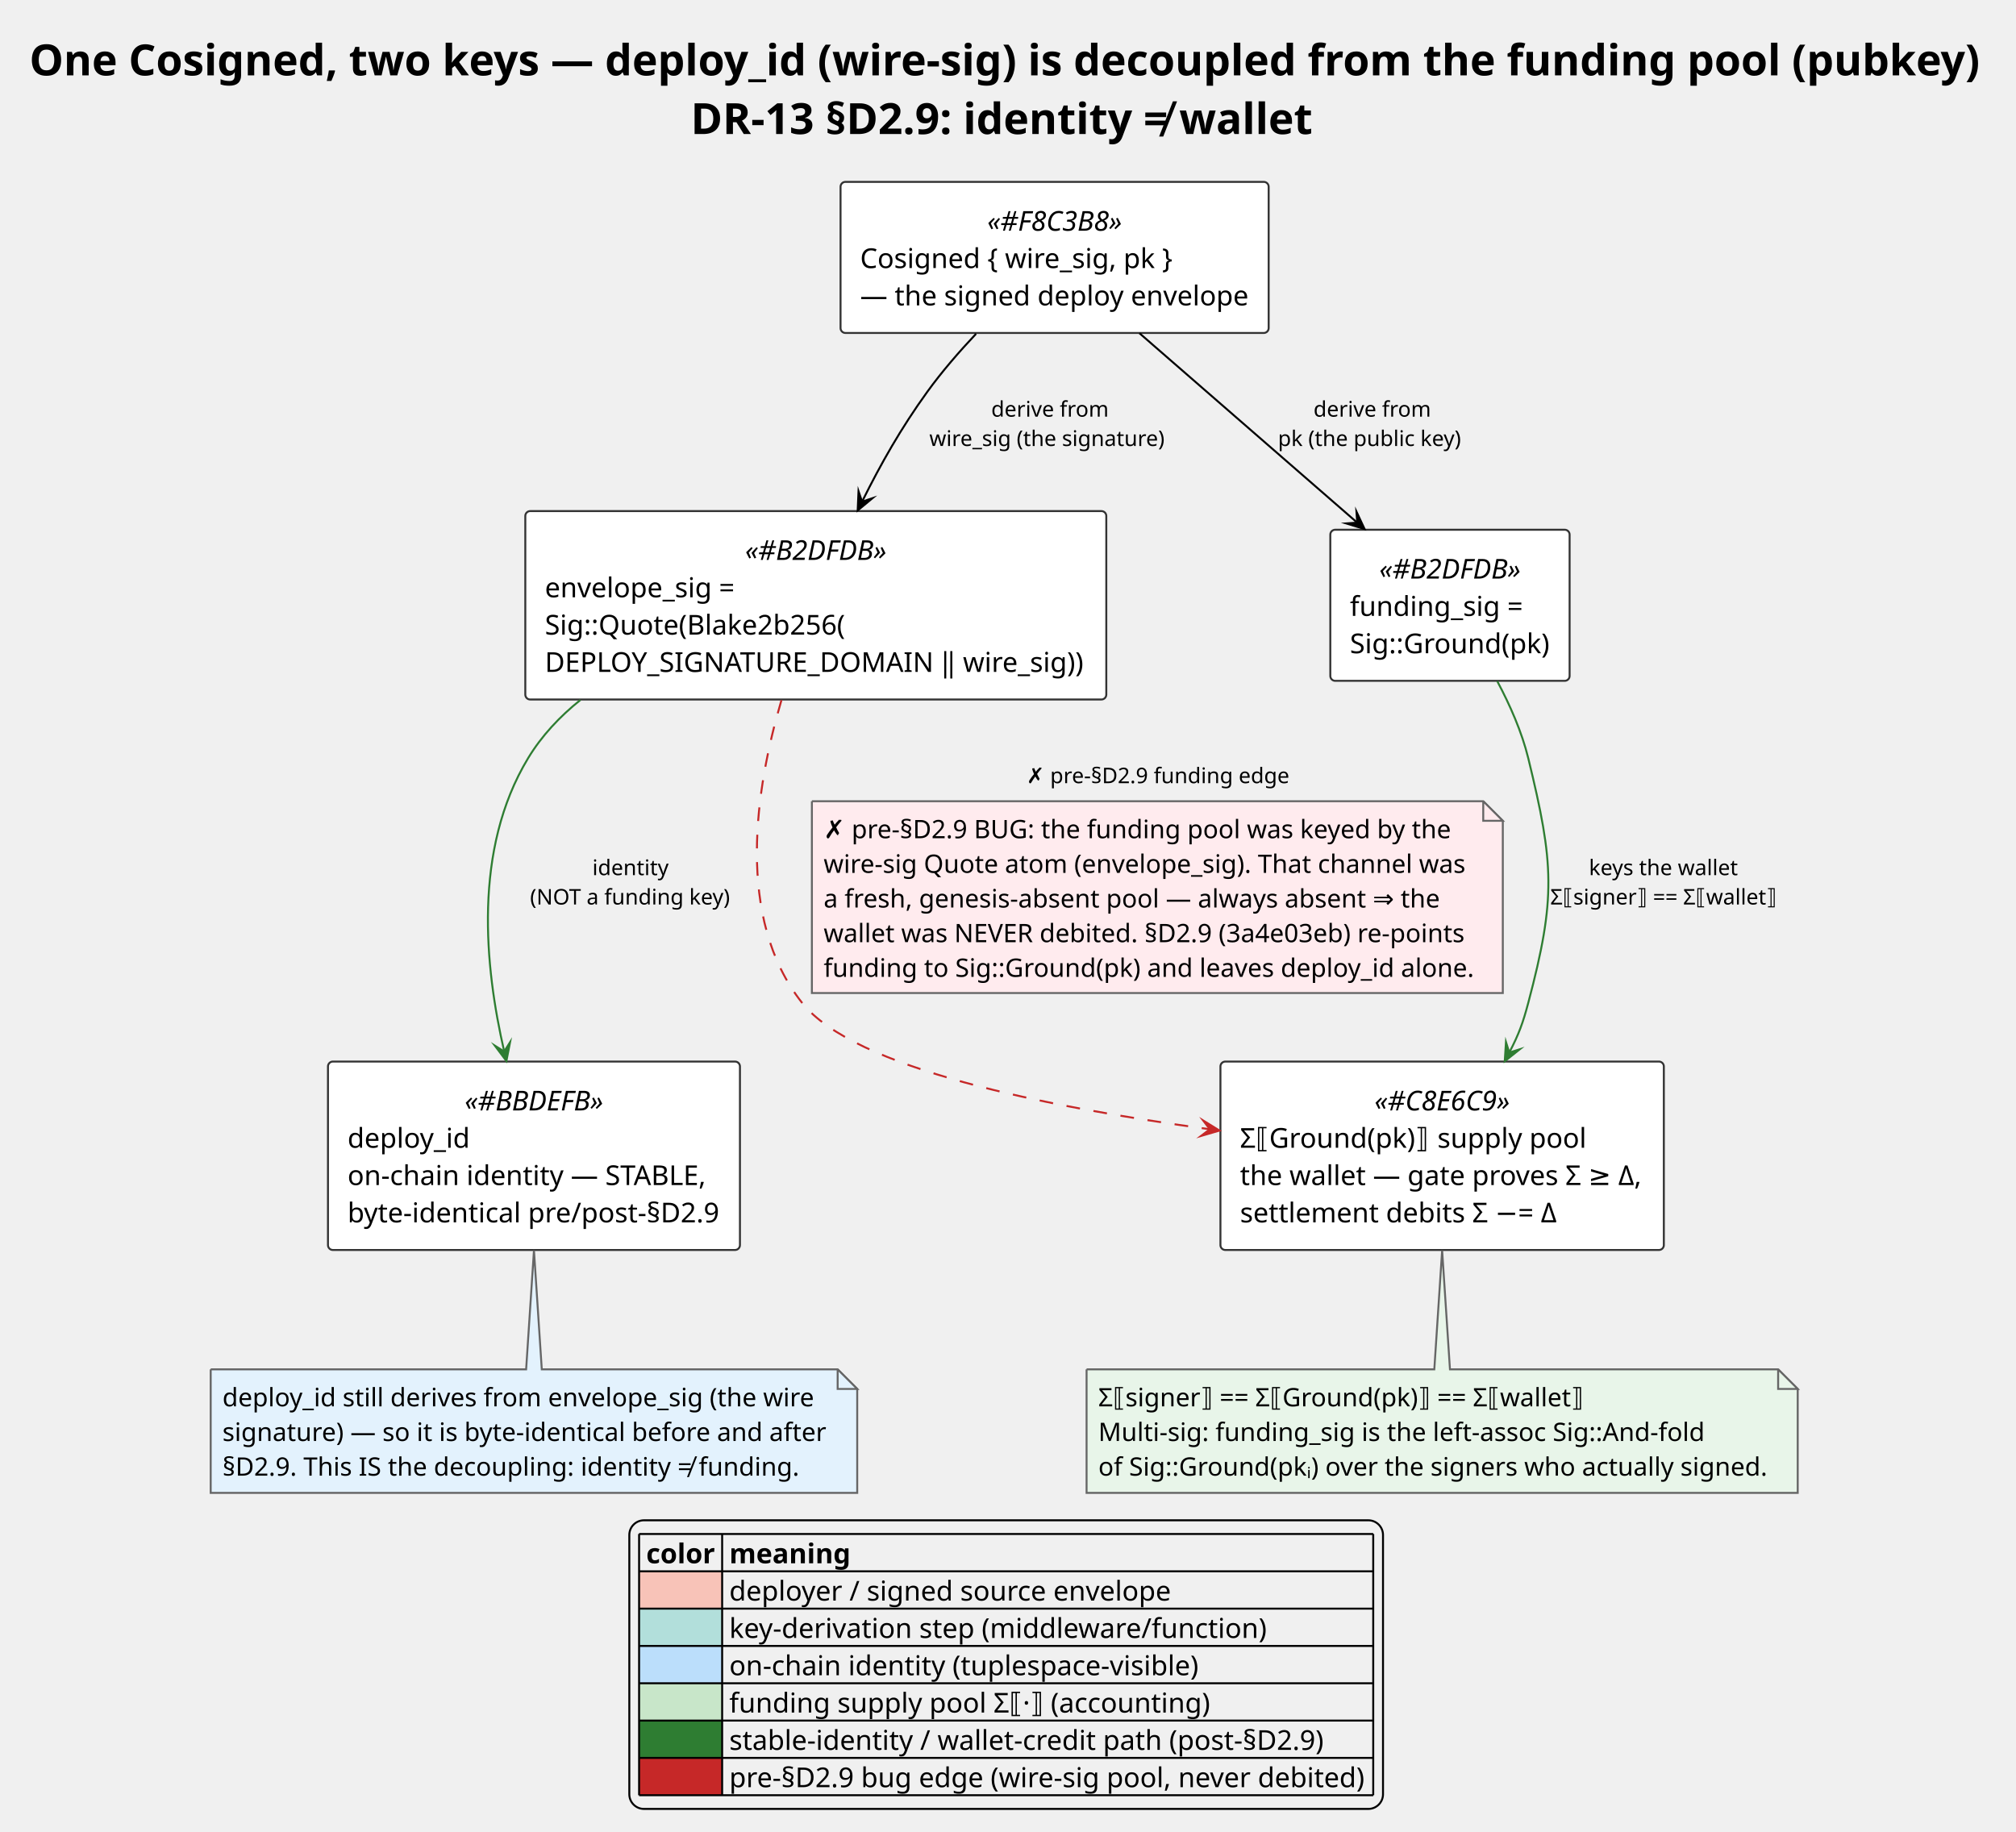
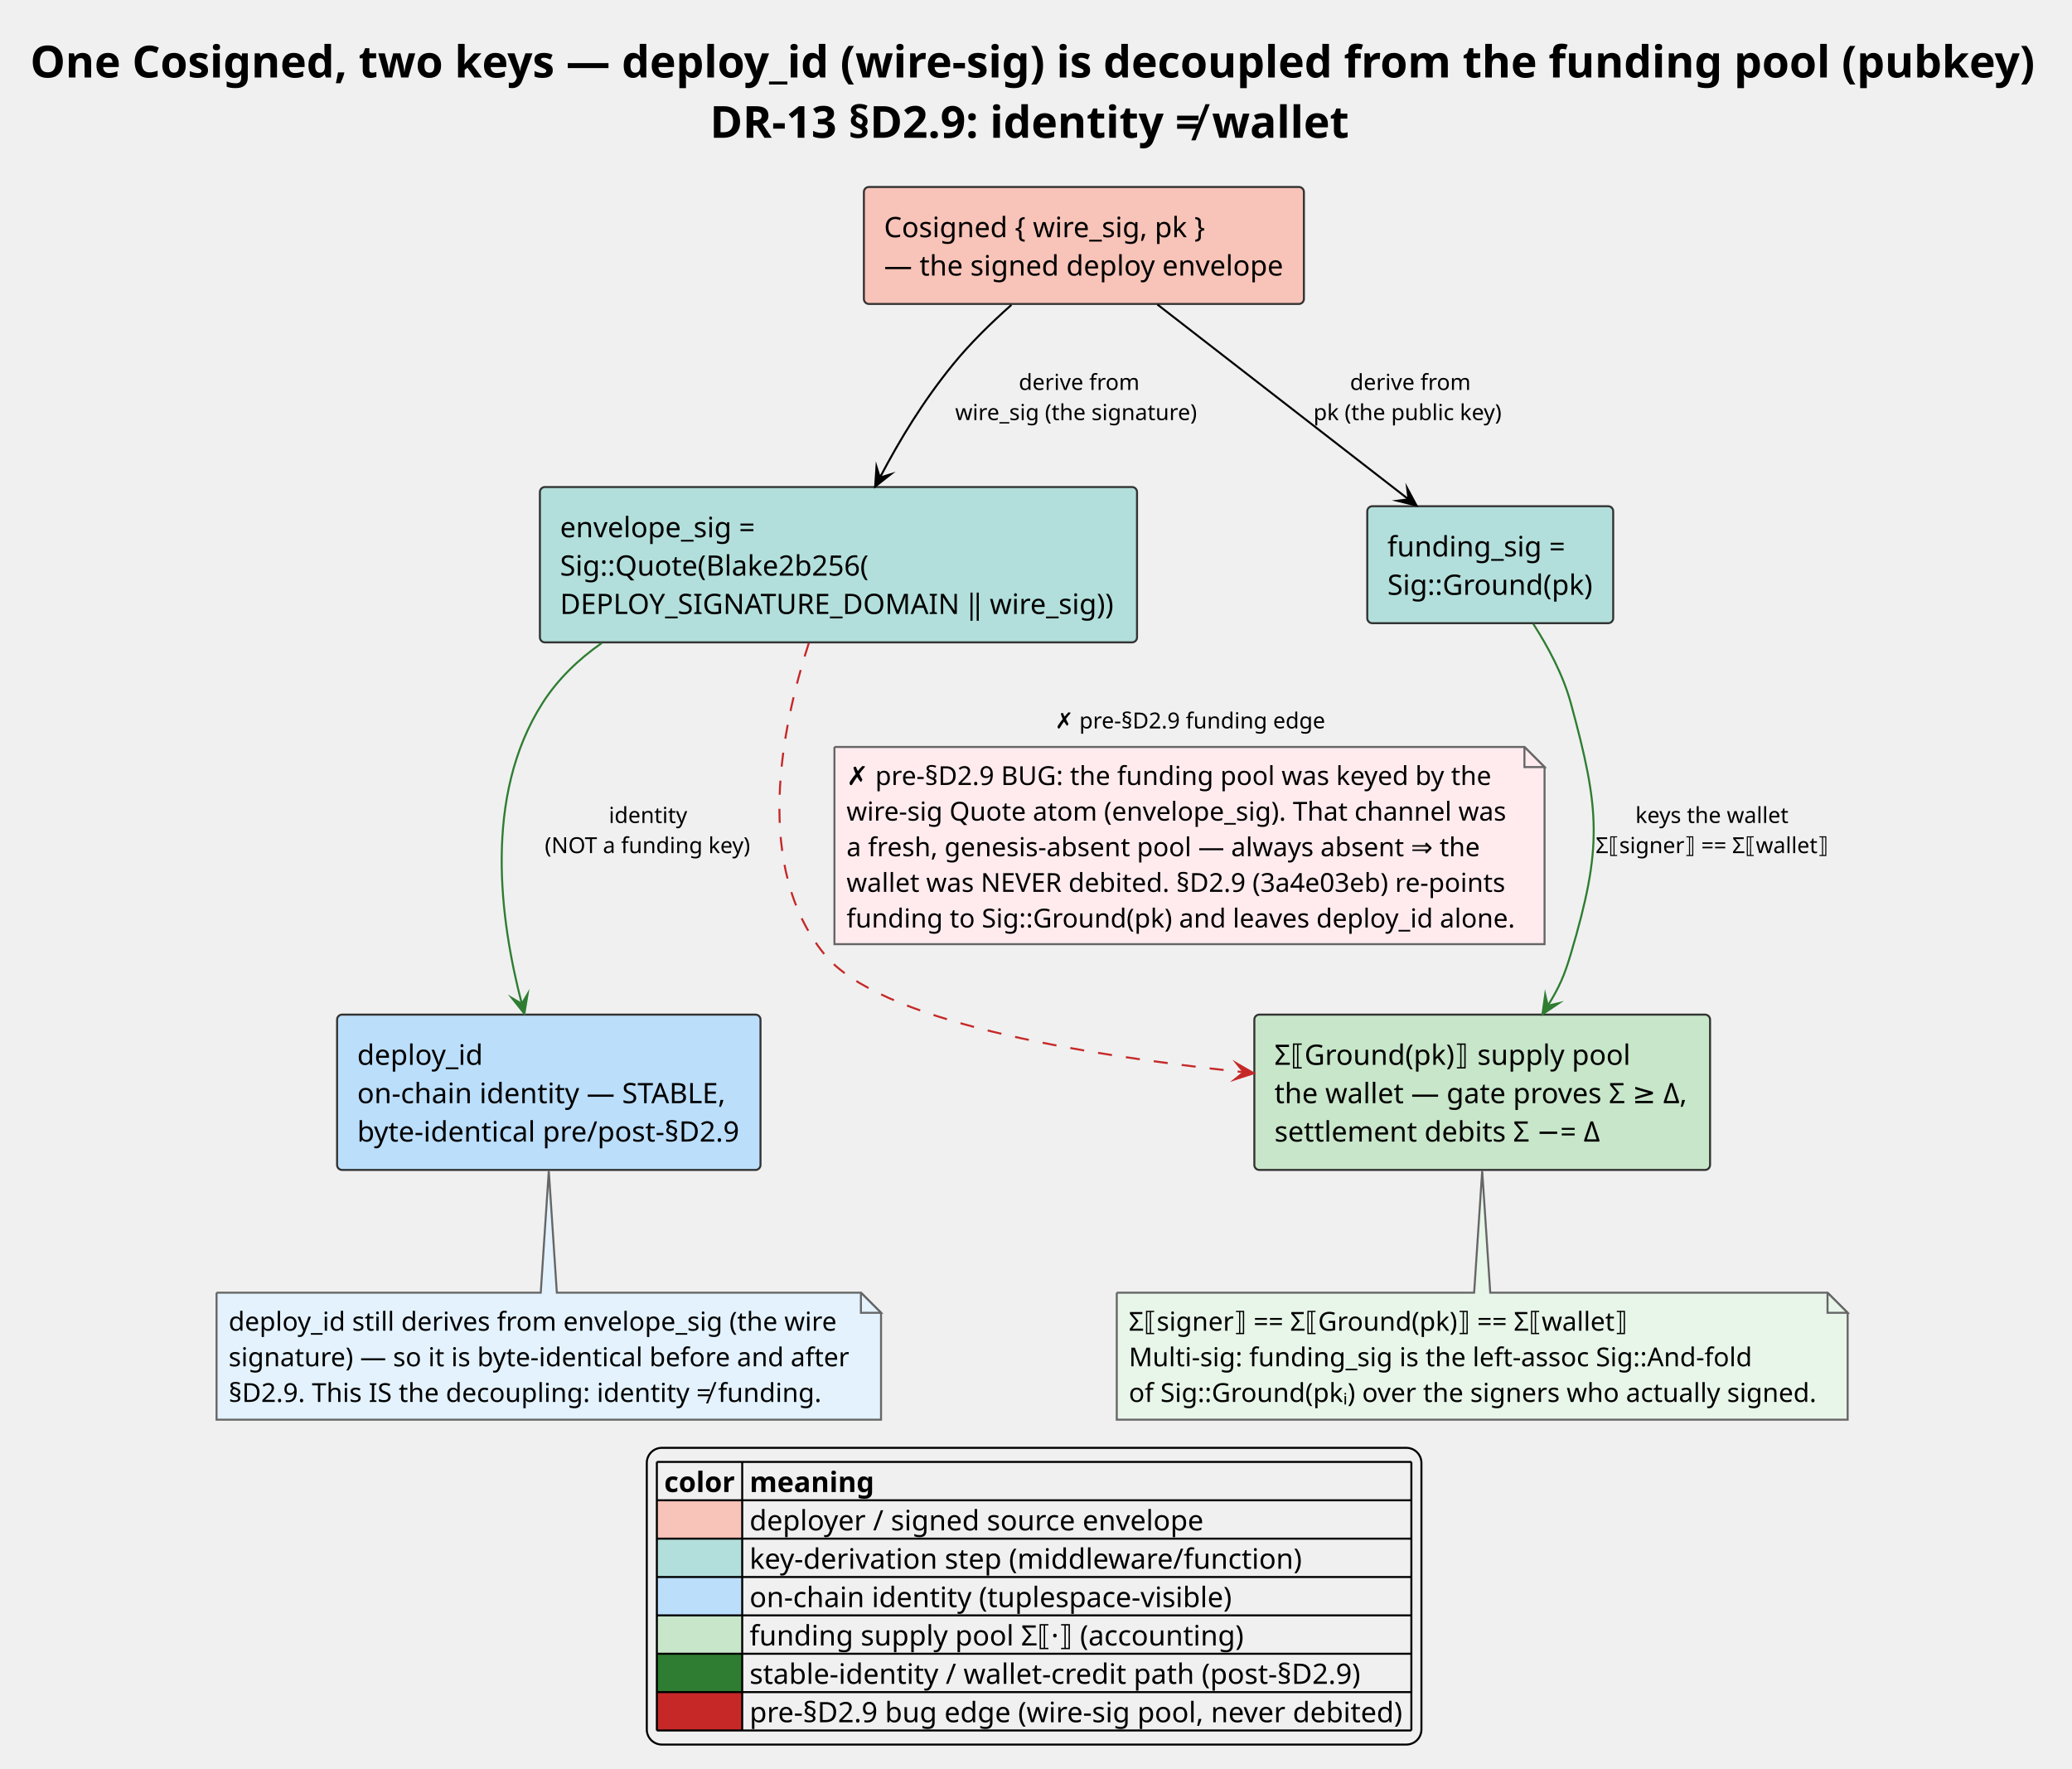
- <svg xmlns="http://www.w3.org/2000/svg" contentStyleType="text/css" data-diagram-type="DESCRIPTION" height="936px" preserveAspectRatio="none" style="width:1030px;height:936px;background:#FFFFFF;" version="1.1" viewBox="0 0 1030 936" width="1030px" zoomAndPan="magnify">
+ <svg xmlns="http://www.w3.org/2000/svg" contentStyleType="text/css" data-diagram-type="DESCRIPTION" height="879px" preserveAspectRatio="none" style="width:1030px;height:879px;background:#FFFFFF;" version="1.1" viewBox="0 0 1030 879" width="1030px" zoomAndPan="magnify">
  <defs />
  <g>
    <g class="title" data-source-line="25">
      <text fill="#000000" font-family="'sans-serif'" font-size="22" font-weight="700" lengthAdjust="spacing" textLength="998.121" x="15" y="38.518">One Cosigned, two keys — deploy_id (wire-sig) is decoupled from the funding pool (pubkey)</text>
      <text fill="#000000" font-family="'sans-serif'" font-size="22" font-weight="700" lengthAdjust="spacing" textLength="322.343" x="352.889" y="68.482">DR-13 §D2.9: identity ≠ wallet</text>
    </g>
    <g class="entity" data-qualified-name="SRC" data-source-line="27" id="ent0001">
-       <rect fill="#FFFFFF" height="77.204" rx="2.5" ry="2.5" style="stroke:#333333;stroke-width:1;" width="218.729" x="429.446" y="92.928" />
-       <text fill="#000000" font-family="'sans-serif'" font-size="14" font-style="italic" lengthAdjust="spacing" textLength="68.838" x="504.392" y="117.894">«#F8C3B8»</text>
-       <text fill="#000000" font-family="'sans-serif'" font-size="14" lengthAdjust="spacing" textLength="159.879" x="439.446" y="136.962">Cosigned { wire_sig, pk }</text>
-       <text fill="#000000" font-family="'sans-serif'" font-size="14" lengthAdjust="spacing" textLength="198.729" x="439.446" y="156.03">— the signed deploy envelope</text>
+       <rect fill="#F8C3B8" height="58.136" rx="2.5" ry="2.5" style="stroke:#333333;stroke-width:1;" width="218.729" x="429.446" y="92.928" />
+       <text fill="#000000" font-family="'sans-serif'" font-size="14" lengthAdjust="spacing" textLength="159.879" x="439.446" y="117.894">Cosigned { wire_sig, pk }</text>
+       <text fill="#000000" font-family="'sans-serif'" font-size="14" lengthAdjust="spacing" textLength="198.729" x="439.446" y="136.962">— the signed deploy envelope</text>
    </g>
    <g class="entity" data-qualified-name="ENV" data-source-line="29" id="ent0002">
-       <rect fill="#FFFFFF" height="96.272" rx="2.5" ry="2.5" style="stroke:#333333;stroke-width:1;" width="296.835" x="268.386" y="261.138" />
-       <text fill="#000000" font-family="'sans-serif'" font-size="14" font-style="italic" lengthAdjust="spacing" textLength="72.268" x="380.67" y="286.104">«#B2DFDB»</text>
-       <text fill="#000000" font-family="'sans-serif'" font-size="14" lengthAdjust="spacing" textLength="96.936" x="278.386" y="305.172">envelope_sig =</text>
-       <text fill="#000000" font-family="'sans-serif'" font-size="14" lengthAdjust="spacing" textLength="153.397" x="278.386" y="324.24">Sig::Quote(Blake2b256(</text>
-       <text fill="#000000" font-family="'sans-serif'" font-size="14" lengthAdjust="spacing" textLength="276.835" x="278.386" y="343.308">DEPLOY_SIGNATURE_DOMAIN ‖ wire_sig))</text>
+       <rect fill="#B2DFDB" height="77.204" rx="2.5" ry="2.5" style="stroke:#333333;stroke-width:1;" width="296.835" x="268.386" y="242.058" />
+       <text fill="#000000" font-family="'sans-serif'" font-size="14" lengthAdjust="spacing" textLength="96.936" x="278.386" y="267.024">envelope_sig =</text>
+       <text fill="#000000" font-family="'sans-serif'" font-size="14" lengthAdjust="spacing" textLength="153.397" x="278.386" y="286.092">Sig::Quote(Blake2b256(</text>
+       <text fill="#000000" font-family="'sans-serif'" font-size="14" lengthAdjust="spacing" textLength="276.835" x="278.386" y="305.16">DEPLOY_SIGNATURE_DOMAIN ‖ wire_sig))</text>
    </g>
    <g class="entity" data-qualified-name="FUND" data-source-line="30" id="ent0003">
-       <rect fill="#FFFFFF" height="77.204" rx="2.5" ry="2.5" style="stroke:#333333;stroke-width:1;" width="122.256" x="679.676" y="270.668" />
-       <text fill="#000000" font-family="'sans-serif'" font-size="14" font-style="italic" lengthAdjust="spacing" textLength="72.268" x="704.67" y="295.634">«#B2DFDB»</text>
-       <text fill="#000000" font-family="'sans-serif'" font-size="14" lengthAdjust="spacing" textLength="88.396" x="689.676" y="314.702">funding_sig =</text>
-       <text fill="#000000" font-family="'sans-serif'" font-size="14" lengthAdjust="spacing" textLength="102.256" x="689.676" y="333.77">Sig::Ground(pk)</text>
+       <rect fill="#B2DFDB" height="58.136" rx="2.5" ry="2.5" style="stroke:#333333;stroke-width:1;" width="122.256" x="679.676" y="251.598" />
+       <text fill="#000000" font-family="'sans-serif'" font-size="14" lengthAdjust="spacing" textLength="88.396" x="689.676" y="276.564">funding_sig =</text>
+       <text fill="#000000" font-family="'sans-serif'" font-size="14" lengthAdjust="spacing" textLength="102.256" x="689.676" y="295.632">Sig::Ground(pk)</text>
    </g>
    <g class="entity" data-qualified-name="DID" data-source-line="32" id="ent0004">
-       <rect fill="#FFFFFF" height="96.272" rx="2.5" ry="2.5" style="stroke:#333333;stroke-width:1;" width="210.483" x="167.566" y="542.408" />
-       <text fill="#000000" font-family="'sans-serif'" font-size="14" font-style="italic" lengthAdjust="spacing" textLength="70.812" x="237.402" y="567.374">«#BBDEFB»</text>
-       <text fill="#000000" font-family="'sans-serif'" font-size="14" lengthAdjust="spacing" textLength="62.776" x="177.566" y="586.442">deploy_id</text>
-       <text fill="#000000" font-family="'sans-serif'" font-size="14" lengthAdjust="spacing" textLength="184.057" x="177.566" y="605.51">on-chain identity — STABLE,</text>
-       <text fill="#000000" font-family="'sans-serif'" font-size="14" lengthAdjust="spacing" textLength="190.483" x="177.566" y="624.578">byte-identical pre/post-§D2.9</text>
+       <rect fill="#BBDEFB" height="77.204" rx="2.5" ry="2.5" style="stroke:#333333;stroke-width:1;" width="210.483" x="167.566" y="504.268" />
+       <text fill="#000000" font-family="'sans-serif'" font-size="14" lengthAdjust="spacing" textLength="62.776" x="177.566" y="529.234">deploy_id</text>
+       <text fill="#000000" font-family="'sans-serif'" font-size="14" lengthAdjust="spacing" textLength="184.057" x="177.566" y="548.302">on-chain identity — STABLE,</text>
+       <text fill="#000000" font-family="'sans-serif'" font-size="14" lengthAdjust="spacing" textLength="190.483" x="177.566" y="567.37">byte-identical pre/post-§D2.9</text>
    </g>
    <g class="entity" data-qualified-name="POOL" data-source-line="33" id="ent0005">
-       <rect fill="#FFFFFF" height="96.272" rx="2.5" ry="2.5" style="stroke:#333333;stroke-width:1;" width="226.54" x="623.536" y="542.408" />
-       <text fill="#000000" font-family="'sans-serif'" font-size="14" font-style="italic" lengthAdjust="spacing" textLength="69.174" x="702.219" y="567.374">«#C8E6C9»</text>
-       <text fill="#000000" font-family="'sans-serif'" font-size="14" lengthAdjust="spacing" textLength="180.127" x="633.536" y="586.442">Σ⟦Ground(pk)⟧  supply pool</text>
-       <text fill="#000000" font-family="'sans-serif'" font-size="14" lengthAdjust="spacing" textLength="206.54" x="633.536" y="605.51">the wallet — gate proves Σ ≥ Δ,</text>
-       <text fill="#000000" font-family="'sans-serif'" font-size="14" lengthAdjust="spacing" textLength="158.927" x="633.536" y="624.578">settlement debits Σ −= Δ</text>
+       <rect fill="#C8E6C9" height="77.204" rx="2.5" ry="2.5" style="stroke:#333333;stroke-width:1;" width="226.54" x="623.536" y="504.268" />
+       <text fill="#000000" font-family="'sans-serif'" font-size="14" lengthAdjust="spacing" textLength="180.127" x="633.536" y="529.234">Σ⟦Ground(pk)⟧  supply pool</text>
+       <text fill="#000000" font-family="'sans-serif'" font-size="14" lengthAdjust="spacing" textLength="206.54" x="633.536" y="548.302">the wallet — gate proves Σ ≥ Δ,</text>
+       <text fill="#000000" font-family="'sans-serif'" font-size="14" lengthAdjust="spacing" textLength="158.927" x="633.536" y="567.37">settlement debits Σ −= Δ</text>
    </g>
    <g class="entity" data-qualified-name="GMN11" data-source-line="54" id="ent0012">
-       <path d="M555.146,699.678 L555.146,762.796 A0,0 0 0 0 555.146,762.796 L918.475,762.796 A0,0 0 0 0 918.475,762.796 L918.475,709.678 L908.475,699.678 L740.806,699.678 L736.806,638.888 L732.806,699.678 L555.146,699.678 A0,0 0 0 0 555.146,699.678" fill="#E8F5E9" style="stroke:#666666;stroke-width:1;" />
-       <path d="M908.475,699.678 L908.475,709.678 L918.475,709.678 L908.475,699.678" fill="#E8F5E9" style="stroke:#666666;stroke-width:1;" />
-       <text fill="#000000" font-family="'sans-serif'" font-size="13" lengthAdjust="spacing" textLength="248.244" x="561.146" y="718.575">Σ⟦signer⟧ == Σ⟦Ground(pk)⟧ == Σ⟦wallet⟧</text>
-       <text fill="#000000" font-family="'sans-serif'" font-size="13" lengthAdjust="spacing" textLength="309.829" x="561.146" y="736.281">Multi-sig: funding_sig is the left-assoc Sig::And-fold</text>
-       <text fill="#000000" font-family="'sans-serif'" font-size="13" lengthAdjust="spacing" textLength="342.329" x="561.146" y="753.987">of Sig::Ground(pkᵢ) over the signers who actually signed.</text>
+       <path d="M555.146,642.468 L555.146,705.586 A0,0 0 0 0 555.146,705.586 L918.475,705.586 A0,0 0 0 0 918.475,705.586 L918.475,652.468 L908.475,642.468 L740.806,642.468 L736.806,581.918 L732.806,642.468 L555.146,642.468 A0,0 0 0 0 555.146,642.468" fill="#E8F5E9" style="stroke:#666666;stroke-width:1;" />
+       <path d="M908.475,642.468 L908.475,652.468 L918.475,652.468 L908.475,642.468" fill="#E8F5E9" style="stroke:#666666;stroke-width:1;" />
+       <text fill="#000000" font-family="'sans-serif'" font-size="13" lengthAdjust="spacing" textLength="248.244" x="561.146" y="661.365">Σ⟦signer⟧ == Σ⟦Ground(pk)⟧ == Σ⟦wallet⟧</text>
+       <text fill="#000000" font-family="'sans-serif'" font-size="13" lengthAdjust="spacing" textLength="309.829" x="561.146" y="679.071">Multi-sig: funding_sig is the left-assoc Sig::And-fold</text>
+       <text fill="#000000" font-family="'sans-serif'" font-size="13" lengthAdjust="spacing" textLength="342.329" x="561.146" y="696.777">of Sig::Ground(pkᵢ) over the signers who actually signed.</text>
    </g>
    <g class="entity" data-qualified-name="GMN14" data-source-line="60" id="ent0015">
-       <path d="M107.646,699.678 L107.646,762.796 A0,0 0 0 0 107.646,762.796 L437.968,762.796 A0,0 0 0 0 437.968,762.796 L437.968,709.678 L427.968,699.678 L276.806,699.678 L272.806,638.888 L268.806,699.678 L107.646,699.678 A0,0 0 0 0 107.646,699.678" fill="#E3F2FD" style="stroke:#666666;stroke-width:1;" />
-       <path d="M427.968,699.678 L427.968,709.678 L437.968,709.678 L427.968,699.678" fill="#E3F2FD" style="stroke:#666666;stroke-width:1;" />
-       <text fill="#000000" font-family="'sans-serif'" font-size="13" lengthAdjust="spacing" textLength="303.056" x="113.646" y="718.575">deploy_id still derives from envelope_sig (the wire</text>
-       <text fill="#000000" font-family="'sans-serif'" font-size="13" lengthAdjust="spacing" textLength="309.322" x="113.646" y="736.281">signature) — so it is byte-identical before and after</text>
-       <text fill="#000000" font-family="'sans-serif'" font-size="13" lengthAdjust="spacing" textLength="298.167" x="113.646" y="753.987">§D2.9. This IS the decoupling: identity ≠ funding.</text>
+       <path d="M107.646,642.468 L107.646,705.586 A0,0 0 0 0 107.646,705.586 L437.968,705.586 A0,0 0 0 0 437.968,705.586 L437.968,652.468 L427.968,642.468 L276.806,642.468 L272.806,581.918 L268.806,642.468 L107.646,642.468 A0,0 0 0 0 107.646,642.468" fill="#E3F2FD" style="stroke:#666666;stroke-width:1;" />
+       <path d="M427.968,642.468 L427.968,652.468 L437.968,652.468 L427.968,642.468" fill="#E3F2FD" style="stroke:#666666;stroke-width:1;" />
+       <text fill="#000000" font-family="'sans-serif'" font-size="13" lengthAdjust="spacing" textLength="303.056" x="113.646" y="661.365">deploy_id still derives from envelope_sig (the wire</text>
+       <text fill="#000000" font-family="'sans-serif'" font-size="13" lengthAdjust="spacing" textLength="309.322" x="113.646" y="679.071">signature) — so it is byte-identical before and after</text>
+       <text fill="#000000" font-family="'sans-serif'" font-size="13" lengthAdjust="spacing" textLength="298.167" x="113.646" y="696.777">§D2.9. This IS the decoupling: identity ≠ funding.</text>
    </g>
    <g class="link" data-entity-1="ent0001" data-entity-2="ent0002" data-link-type="dependency" data-source-line="36" id="lnk6">
-       <path d="M498.676,170.558 C489.956,179.808 481.146,189.978 473.806,200.138 C460.266,218.888 450.142,236.801 440.432,256.331" fill="none" id="SRC-to-ENV" style="stroke:#000000;stroke-width:1;" />
-       <polygon fill="#000000" points="438.206,260.808,445.795,254.53,440.432,256.331,438.631,250.969,438.206,260.808" style="stroke:#000000;stroke-width:1;stroke-linejoin:miter;stroke-miterlimit:10;" />
-       <text fill="#000000" font-family="'sans-serif'" font-size="11" lengthAdjust="spacing" textLength="60.269" x="506.42" y="212.897">derive from</text>
-       <text fill="#000000" font-family="'sans-serif'" font-size="11" lengthAdjust="spacing" textLength="123.496" x="474.806" y="227.879">wire_sig  (the signature)</text>
+       <path d="M502.766,151.548 C492.756,160.418 482.306,170.618 473.806,181.058 C458.706,199.618 447.479,218.246 437.38,237.386" fill="none" id="SRC-to-ENV" style="stroke:#000000;stroke-width:1;" />
+       <polygon fill="#000000" points="435.046,241.808,442.784,235.715,437.38,237.386,435.709,231.982,435.046,241.808" style="stroke:#000000;stroke-width:1;stroke-linejoin:miter;stroke-miterlimit:10;" />
+       <text fill="#000000" font-family="'sans-serif'" font-size="11" lengthAdjust="spacing" textLength="60.269" x="506.42" y="193.817">derive from</text>
+       <text fill="#000000" font-family="'sans-serif'" font-size="11" lengthAdjust="spacing" textLength="123.496" x="474.806" y="208.799">wire_sig  (the signature)</text>
    </g>
    <g class="link" data-entity-1="ent0001" data-entity-2="ent0003" data-link-type="dependency" data-source-line="37" id="lnk7">
-       <path d="M582.146,170.238 C616.106,199.788 659.384,237.437 693.424,267.047" fill="none" id="SRC-to-FUND" style="stroke:#000000;stroke-width:1;" />
-       <polygon fill="#000000" points="697.196,270.328,693.031,261.404,693.424,267.047,687.78,267.439,697.196,270.328" style="stroke:#000000;stroke-width:1;stroke-linejoin:miter;stroke-miterlimit:10;" />
-       <text fill="#000000" font-family="'sans-serif'" font-size="11" lengthAdjust="spacing" textLength="60.269" x="671.083" y="212.897">derive from</text>
-       <text fill="#000000" font-family="'sans-serif'" font-size="11" lengthAdjust="spacing" textLength="96.623" x="652.906" y="227.879">pk  (the public key)</text>
+       <path d="M575.386,151.368 C611.886,179.668 663.685,219.854 700.205,248.174" fill="none" id="SRC-to-FUND" style="stroke:#000000;stroke-width:1;" />
+       <polygon fill="#000000" points="704.156,251.238,699.495,242.562,700.205,248.174,694.593,248.884,704.156,251.238" style="stroke:#000000;stroke-width:1;stroke-linejoin:miter;stroke-miterlimit:10;" />
+       <text fill="#000000" font-family="'sans-serif'" font-size="11" lengthAdjust="spacing" textLength="60.269" x="671.083" y="193.817">derive from</text>
+       <text fill="#000000" font-family="'sans-serif'" font-size="11" lengthAdjust="spacing" textLength="96.623" x="652.906" y="208.799">pk  (the public key)</text>
    </g>
    <g class="link" data-entity-1="ent0002" data-entity-2="ent0004" data-link-type="dependency" data-source-line="40" id="lnk8">
-       <path d="M296.526,357.658 C286.006,366.088 276.736,375.938 269.806,387.408 C241.576,434.108 247.627,493.785 257.608,537.265" fill="none" id="ENV-to-DID" style="stroke:#2E7D32;stroke-width:1;" />
-       <polygon fill="#2E7D32" points="258.726,542.138,260.611,532.471,257.608,537.265,252.814,534.261,258.726,542.138" style="stroke:#2E7D32;stroke-width:1;stroke-linejoin:miter;stroke-miterlimit:10;" />
-       <text fill="#000000" font-family="'sans-serif'" font-size="11" lengthAdjust="spacing" textLength="38.995" x="302.634" y="447.167">identity</text>
-       <text fill="#000000" font-family="'sans-serif'" font-size="11" lengthAdjust="spacing" textLength="102.651" x="270.806" y="462.149">(NOT a funding key)</text>
+       <path d="M299.156,319.568 C287.606,327.658 277.386,337.438 269.806,349.268 C240.036,395.728 248.629,457.469 259.399,498.929" fill="none" id="ENV-to-DID" style="stroke:#2E7D32;stroke-width:1;" />
+       <polygon fill="#2E7D32" points="260.656,503.768,262.265,494.052,259.399,498.929,254.522,496.063,260.656,503.768" style="stroke:#2E7D32;stroke-width:1;stroke-linejoin:miter;stroke-miterlimit:10;" />
+       <text fill="#000000" font-family="'sans-serif'" font-size="11" lengthAdjust="spacing" textLength="38.995" x="302.634" y="409.027">identity</text>
+       <text fill="#000000" font-family="'sans-serif'" font-size="11" lengthAdjust="spacing" textLength="102.651" x="270.806" y="424.009">(NOT a funding key)</text>
    </g>
    <g class="link" data-entity-1="ent0003" data-entity-2="ent0005" data-link-type="dependency" data-source-line="41" id="lnk9">
-       <path d="M764.976,348.078 C771.426,360.168 777.516,373.928 780.806,387.408 C793.966,441.378 795.046,458.708 780.806,512.408 C778.116,522.538 776.07,528.306 771.11,537.806" fill="none" id="FUND-to-POOL" style="stroke:#2E7D32;stroke-width:1;" />
-       <polygon fill="#2E7D32" points="768.796,542.238,776.507,536.111,771.11,537.806,769.416,532.409,768.796,542.238" style="stroke:#2E7D32;stroke-width:1;stroke-linejoin:miter;stroke-miterlimit:10;" />
-       <text fill="#000000" font-family="'sans-serif'" font-size="11" lengthAdjust="spacing" textLength="76.317" x="811.806" y="447.167">keys the wallet</text>
-       <text fill="#000000" font-family="'sans-serif'" font-size="11" lengthAdjust="spacing" textLength="115.757" x="792.086" y="462.149">Σ⟦signer⟧ == Σ⟦wallet⟧</text>
+       <path d="M762.196,310.058 C769.616,321.598 777.026,335.458 780.806,349.268 C795.476,402.848 796.616,421.008 780.806,474.268 C777.736,484.608 775.184,490.597 769.404,499.857" fill="none" id="FUND-to-POOL" style="stroke:#2E7D32;stroke-width:1;" />
+       <polygon fill="#2E7D32" points="766.756,504.098,774.915,498.582,769.404,499.857,768.128,494.345,766.756,504.098" style="stroke:#2E7D32;stroke-width:1;stroke-linejoin:miter;stroke-miterlimit:10;" />
+       <text fill="#000000" font-family="'sans-serif'" font-size="11" lengthAdjust="spacing" textLength="76.317" x="812.956" y="409.027">keys the wallet</text>
+       <text fill="#000000" font-family="'sans-serif'" font-size="11" lengthAdjust="spacing" textLength="115.757" x="793.236" y="424.009">Σ⟦signer⟧ == Σ⟦wallet⟧</text>
    </g>
    <g class="link" data-entity-1="ent0002" data-entity-2="ent0005" data-link-type="dependency" data-source-line="44" id="lnk10">
-       <path d="M399.246,357.758 C386.046,402.528 375.486,469.048 409.806,512.408 C436.326,545.908 534.621,565.655 618.111,576.995" fill="none" id="ENV-to-POOL" style="stroke:#C62828;stroke-width:1;stroke-dasharray:7,7;" />
-       <polygon fill="#C62828" points="623.066,577.668,614.686,572.493,618.111,576.995,613.61,580.42,623.066,577.668" style="stroke:#C62828;stroke-width:1;stroke-linejoin:miter;stroke-miterlimit:10;" />
-       <text fill="#000000" font-family="'sans-serif'" font-size="11" lengthAdjust="spacing" textLength="134.539" x="524.45" y="400.167">✗ pre-§D2.9 funding edge</text>
-       <path d="M414.806,409.39 L414.806,507.39 L767.806,507.39 L767.806,419.39 L757.806,409.39 L414.806,409.39" fill="#FFEBEE" style="stroke:#666666;stroke-width:1;" />
-       <path d="M757.806,409.39 L757.806,419.39 L767.806,419.39 L757.806,409.39" fill="#FFEBEE" style="stroke:#666666;stroke-width:1;" />
-       <text fill="#000000" font-family="'sans-serif'" font-size="13" lengthAdjust="spacing" textLength="321.32" x="420.806" y="428.287">✗ pre-§D2.9 BUG: the funding pool was keyed by the</text>
-       <text fill="#000000" font-family="'sans-serif'" font-size="13" lengthAdjust="spacing" textLength="328.185" x="420.806" y="445.993">wire-sig Quote atom (envelope_sig). That channel was</text>
-       <text fill="#000000" font-family="'sans-serif'" font-size="13" lengthAdjust="spacing" textLength="315.132" x="420.806" y="463.699">a fresh, genesis-absent pool — always absent ⇒ the</text>
-       <text fill="#000000" font-family="'sans-serif'" font-size="13" lengthAdjust="spacing" textLength="327.73" x="420.806" y="481.405">wallet was NEVER debited. §D2.9 (3a4e03eb) re-points</text>
-       <text fill="#000000" font-family="'sans-serif'" font-size="13" lengthAdjust="spacing" textLength="332.826" x="420.806" y="499.111">funding to Sig::Ground(pk) and leaves deploy_id alone.</text>
+       <path d="M402.066,319.608 C388.256,362.178 374.516,430.938 409.806,474.268 C436.626,507.188 534.864,524.04 618.254,532.89" fill="none" id="ENV-to-POOL" style="stroke:#C62828;stroke-width:1;stroke-dasharray:7,7;" />
+       <polygon fill="#C62828" points="623.226,533.418,614.698,528.491,618.254,532.89,613.854,536.446,623.226,533.418" style="stroke:#C62828;stroke-width:1;stroke-linejoin:miter;stroke-miterlimit:10;" />
+       <text fill="#000000" font-family="'sans-serif'" font-size="11" lengthAdjust="spacing" textLength="134.539" x="524.45" y="362.027">✗ pre-§D2.9 funding edge</text>
+       <path d="M414.806,371.25 L414.806,469.25 L767.806,469.25 L767.806,381.25 L757.806,371.25 L414.806,371.25" fill="#FFEBEE" style="stroke:#666666;stroke-width:1;" />
+       <path d="M757.806,371.25 L757.806,381.25 L767.806,381.25 L757.806,371.25" fill="#FFEBEE" style="stroke:#666666;stroke-width:1;" />
+       <text fill="#000000" font-family="'sans-serif'" font-size="13" lengthAdjust="spacing" textLength="321.32" x="420.806" y="390.147">✗ pre-§D2.9 BUG: the funding pool was keyed by the</text>
+       <text fill="#000000" font-family="'sans-serif'" font-size="13" lengthAdjust="spacing" textLength="328.185" x="420.806" y="407.853">wire-sig Quote atom (envelope_sig). That channel was</text>
+       <text fill="#000000" font-family="'sans-serif'" font-size="13" lengthAdjust="spacing" textLength="315.132" x="420.806" y="425.559">a fresh, genesis-absent pool — always absent ⇒ the</text>
+       <text fill="#000000" font-family="'sans-serif'" font-size="13" lengthAdjust="spacing" textLength="327.73" x="420.806" y="443.265">wallet was NEVER debited. §D2.9 (3a4e03eb) re-points</text>
+       <text fill="#000000" font-family="'sans-serif'" font-size="13" lengthAdjust="spacing" textLength="332.826" x="420.806" y="460.971">funding to Sig::Ground(pk) and leaves deploy_id alone.</text>
    </g>
    <g class="legend" data-source-line="65">
-       <rect fill="none" height="147.475" rx="7.5" ry="7.5" style="stroke:#000000;stroke-width:1;" width="385.073" x="321.524" y="776.796" />
-       <text fill="#000000" font-family="'sans-serif'" font-size="14" font-weight="700" lengthAdjust="spacing" textLength="35.154" x="330.164" y="798.762">color</text>
-       <text fill="#000000" font-family="'sans-serif'" font-size="14" font-weight="700" lengthAdjust="spacing" textLength="61.628" x="372.598" y="798.762">meaning</text>
-       <rect fill="#F8C3B8" height="19.068" style="stroke:none;stroke-width:1;" width="42.434" x="326.524" y="802.864" />
-       <text fill="#000000" font-family="'sans-serif'" font-size="14" lengthAdjust="spacing" textLength="3.64" x="326.524" y="817.83"> </text>
-       <text fill="#000000" font-family="'sans-serif'" font-size="14" lengthAdjust="spacing" textLength="226.239" x="372.598" y="817.83">deployer / signed source envelope</text>
-       <rect fill="#B2DFDB" height="19.068" style="stroke:none;stroke-width:1;" width="42.434" x="326.524" y="821.932" />
-       <text fill="#000000" font-family="'sans-serif'" font-size="14" lengthAdjust="spacing" textLength="3.64" x="326.524" y="836.898"> </text>
-       <text fill="#000000" font-family="'sans-serif'" font-size="14" lengthAdjust="spacing" textLength="275.421" x="372.598" y="836.898">key-derivation step (middleware/function)</text>
-       <rect fill="#BBDEFB" height="19.068" style="stroke:none;stroke-width:1;" width="42.434" x="326.524" y="841" />
-       <text fill="#000000" font-family="'sans-serif'" font-size="14" lengthAdjust="spacing" textLength="3.64" x="326.524" y="855.966"> </text>
-       <text fill="#000000" font-family="'sans-serif'" font-size="14" lengthAdjust="spacing" textLength="239.707" x="372.598" y="855.966">on-chain identity (tuplespace-visible)</text>
-       <rect fill="#C8E6C9" height="19.068" style="stroke:none;stroke-width:1;" width="42.434" x="326.524" y="860.068" />
-       <text fill="#000000" font-family="'sans-serif'" font-size="14" lengthAdjust="spacing" textLength="3.64" x="326.524" y="875.034"> </text>
-       <text fill="#000000" font-family="'sans-serif'" font-size="14" lengthAdjust="spacing" textLength="245.674" x="372.598" y="875.034">funding supply pool Σ⟦·⟧ (accounting)</text>
-       <rect fill="#2E7D32" height="19.068" style="stroke:none;stroke-width:1;" width="42.434" x="326.524" y="879.136" />
-       <text fill="#000000" font-family="'sans-serif'" font-size="14" lengthAdjust="spacing" textLength="3.64" x="326.524" y="894.102"> </text>
-       <text fill="#000000" font-family="'sans-serif'" font-size="14" lengthAdjust="spacing" textLength="303.939" x="372.598" y="894.102">stable-identity / wallet-credit path (post-§D2.9)</text>
-       <rect fill="#C62828" height="19.068" style="stroke:none;stroke-width:1;" width="42.434" x="326.524" y="898.204" />
-       <text fill="#000000" font-family="'sans-serif'" font-size="14" lengthAdjust="spacing" textLength="3.64" x="326.524" y="913.17"> </text>
-       <text fill="#000000" font-family="'sans-serif'" font-size="14" lengthAdjust="spacing" textLength="325.359" x="372.598" y="913.17">pre-§D2.9 bug edge (wire-sig pool, never debited)</text>
-       <line style="stroke:#000000;stroke-width:1;" x1="326.524" x2="701.597" y1="783.796" y2="783.796" />
-       <line style="stroke:#000000;stroke-width:1;" x1="326.524" x2="701.597" y1="802.864" y2="802.864" />
-       <line style="stroke:#000000;stroke-width:1;" x1="326.524" x2="701.597" y1="821.932" y2="821.932" />
-       <line style="stroke:#000000;stroke-width:1;" x1="326.524" x2="701.597" y1="841" y2="841" />
-       <line style="stroke:#000000;stroke-width:1;" x1="326.524" x2="701.597" y1="860.068" y2="860.068" />
-       <line style="stroke:#000000;stroke-width:1;" x1="326.524" x2="701.597" y1="879.136" y2="879.136" />
-       <line style="stroke:#000000;stroke-width:1;" x1="326.524" x2="701.597" y1="898.204" y2="898.204" />
-       <line style="stroke:#000000;stroke-width:1;" x1="326.524" x2="701.597" y1="917.272" y2="917.272" />
-       <line style="stroke:#000000;stroke-width:1;" x1="326.524" x2="326.524" y1="783.796" y2="917.272" />
-       <line style="stroke:#000000;stroke-width:1;" x1="368.958" x2="368.958" y1="783.796" y2="917.272" />
-       <line style="stroke:#000000;stroke-width:1;" x1="701.597" x2="701.597" y1="783.796" y2="917.272" />
+       <rect fill="none" height="147.475" rx="7.5" ry="7.5" style="stroke:#000000;stroke-width:1;" width="385.073" x="321.524" y="719.586" />
+       <text fill="#000000" font-family="'sans-serif'" font-size="14" font-weight="700" lengthAdjust="spacing" textLength="35.154" x="330.164" y="741.552">color</text>
+       <text fill="#000000" font-family="'sans-serif'" font-size="14" font-weight="700" lengthAdjust="spacing" textLength="61.628" x="372.598" y="741.552">meaning</text>
+       <rect fill="#F8C3B8" height="19.068" style="stroke:none;stroke-width:1;" width="42.434" x="326.524" y="745.654" />
+       <text fill="#000000" font-family="'sans-serif'" font-size="14" lengthAdjust="spacing" textLength="3.64" x="326.524" y="760.62"> </text>
+       <text fill="#000000" font-family="'sans-serif'" font-size="14" lengthAdjust="spacing" textLength="226.239" x="372.598" y="760.62">deployer / signed source envelope</text>
+       <rect fill="#B2DFDB" height="19.068" style="stroke:none;stroke-width:1;" width="42.434" x="326.524" y="764.722" />
+       <text fill="#000000" font-family="'sans-serif'" font-size="14" lengthAdjust="spacing" textLength="3.64" x="326.524" y="779.688"> </text>
+       <text fill="#000000" font-family="'sans-serif'" font-size="14" lengthAdjust="spacing" textLength="275.421" x="372.598" y="779.688">key-derivation step (middleware/function)</text>
+       <rect fill="#BBDEFB" height="19.068" style="stroke:none;stroke-width:1;" width="42.434" x="326.524" y="783.79" />
+       <text fill="#000000" font-family="'sans-serif'" font-size="14" lengthAdjust="spacing" textLength="3.64" x="326.524" y="798.756"> </text>
+       <text fill="#000000" font-family="'sans-serif'" font-size="14" lengthAdjust="spacing" textLength="239.707" x="372.598" y="798.756">on-chain identity (tuplespace-visible)</text>
+       <rect fill="#C8E6C9" height="19.068" style="stroke:none;stroke-width:1;" width="42.434" x="326.524" y="802.858" />
+       <text fill="#000000" font-family="'sans-serif'" font-size="14" lengthAdjust="spacing" textLength="3.64" x="326.524" y="817.824"> </text>
+       <text fill="#000000" font-family="'sans-serif'" font-size="14" lengthAdjust="spacing" textLength="245.674" x="372.598" y="817.824">funding supply pool Σ⟦·⟧ (accounting)</text>
+       <rect fill="#2E7D32" height="19.068" style="stroke:none;stroke-width:1;" width="42.434" x="326.524" y="821.926" />
+       <text fill="#000000" font-family="'sans-serif'" font-size="14" lengthAdjust="spacing" textLength="3.64" x="326.524" y="836.892"> </text>
+       <text fill="#000000" font-family="'sans-serif'" font-size="14" lengthAdjust="spacing" textLength="303.939" x="372.598" y="836.892">stable-identity / wallet-credit path (post-§D2.9)</text>
+       <rect fill="#C62828" height="19.068" style="stroke:none;stroke-width:1;" width="42.434" x="326.524" y="840.994" />
+       <text fill="#000000" font-family="'sans-serif'" font-size="14" lengthAdjust="spacing" textLength="3.64" x="326.524" y="855.96"> </text>
+       <text fill="#000000" font-family="'sans-serif'" font-size="14" lengthAdjust="spacing" textLength="325.359" x="372.598" y="855.96">pre-§D2.9 bug edge (wire-sig pool, never debited)</text>
+       <line style="stroke:#000000;stroke-width:1;" x1="326.524" x2="701.597" y1="726.586" y2="726.586" />
+       <line style="stroke:#000000;stroke-width:1;" x1="326.524" x2="701.597" y1="745.654" y2="745.654" />
+       <line style="stroke:#000000;stroke-width:1;" x1="326.524" x2="701.597" y1="764.722" y2="764.722" />
+       <line style="stroke:#000000;stroke-width:1;" x1="326.524" x2="701.597" y1="783.79" y2="783.79" />
+       <line style="stroke:#000000;stroke-width:1;" x1="326.524" x2="701.597" y1="802.858" y2="802.858" />
+       <line style="stroke:#000000;stroke-width:1;" x1="326.524" x2="701.597" y1="821.926" y2="821.926" />
+       <line style="stroke:#000000;stroke-width:1;" x1="326.524" x2="701.597" y1="840.994" y2="840.994" />
+       <line style="stroke:#000000;stroke-width:1;" x1="326.524" x2="701.597" y1="860.062" y2="860.062" />
+       <line style="stroke:#000000;stroke-width:1;" x1="326.524" x2="326.524" y1="726.586" y2="860.062" />
+       <line style="stroke:#000000;stroke-width:1;" x1="368.958" x2="368.958" y1="726.586" y2="860.062" />
+       <line style="stroke:#000000;stroke-width:1;" x1="701.597" x2="701.597" y1="726.586" y2="860.062" />
    </g>
  </g>
</svg>
